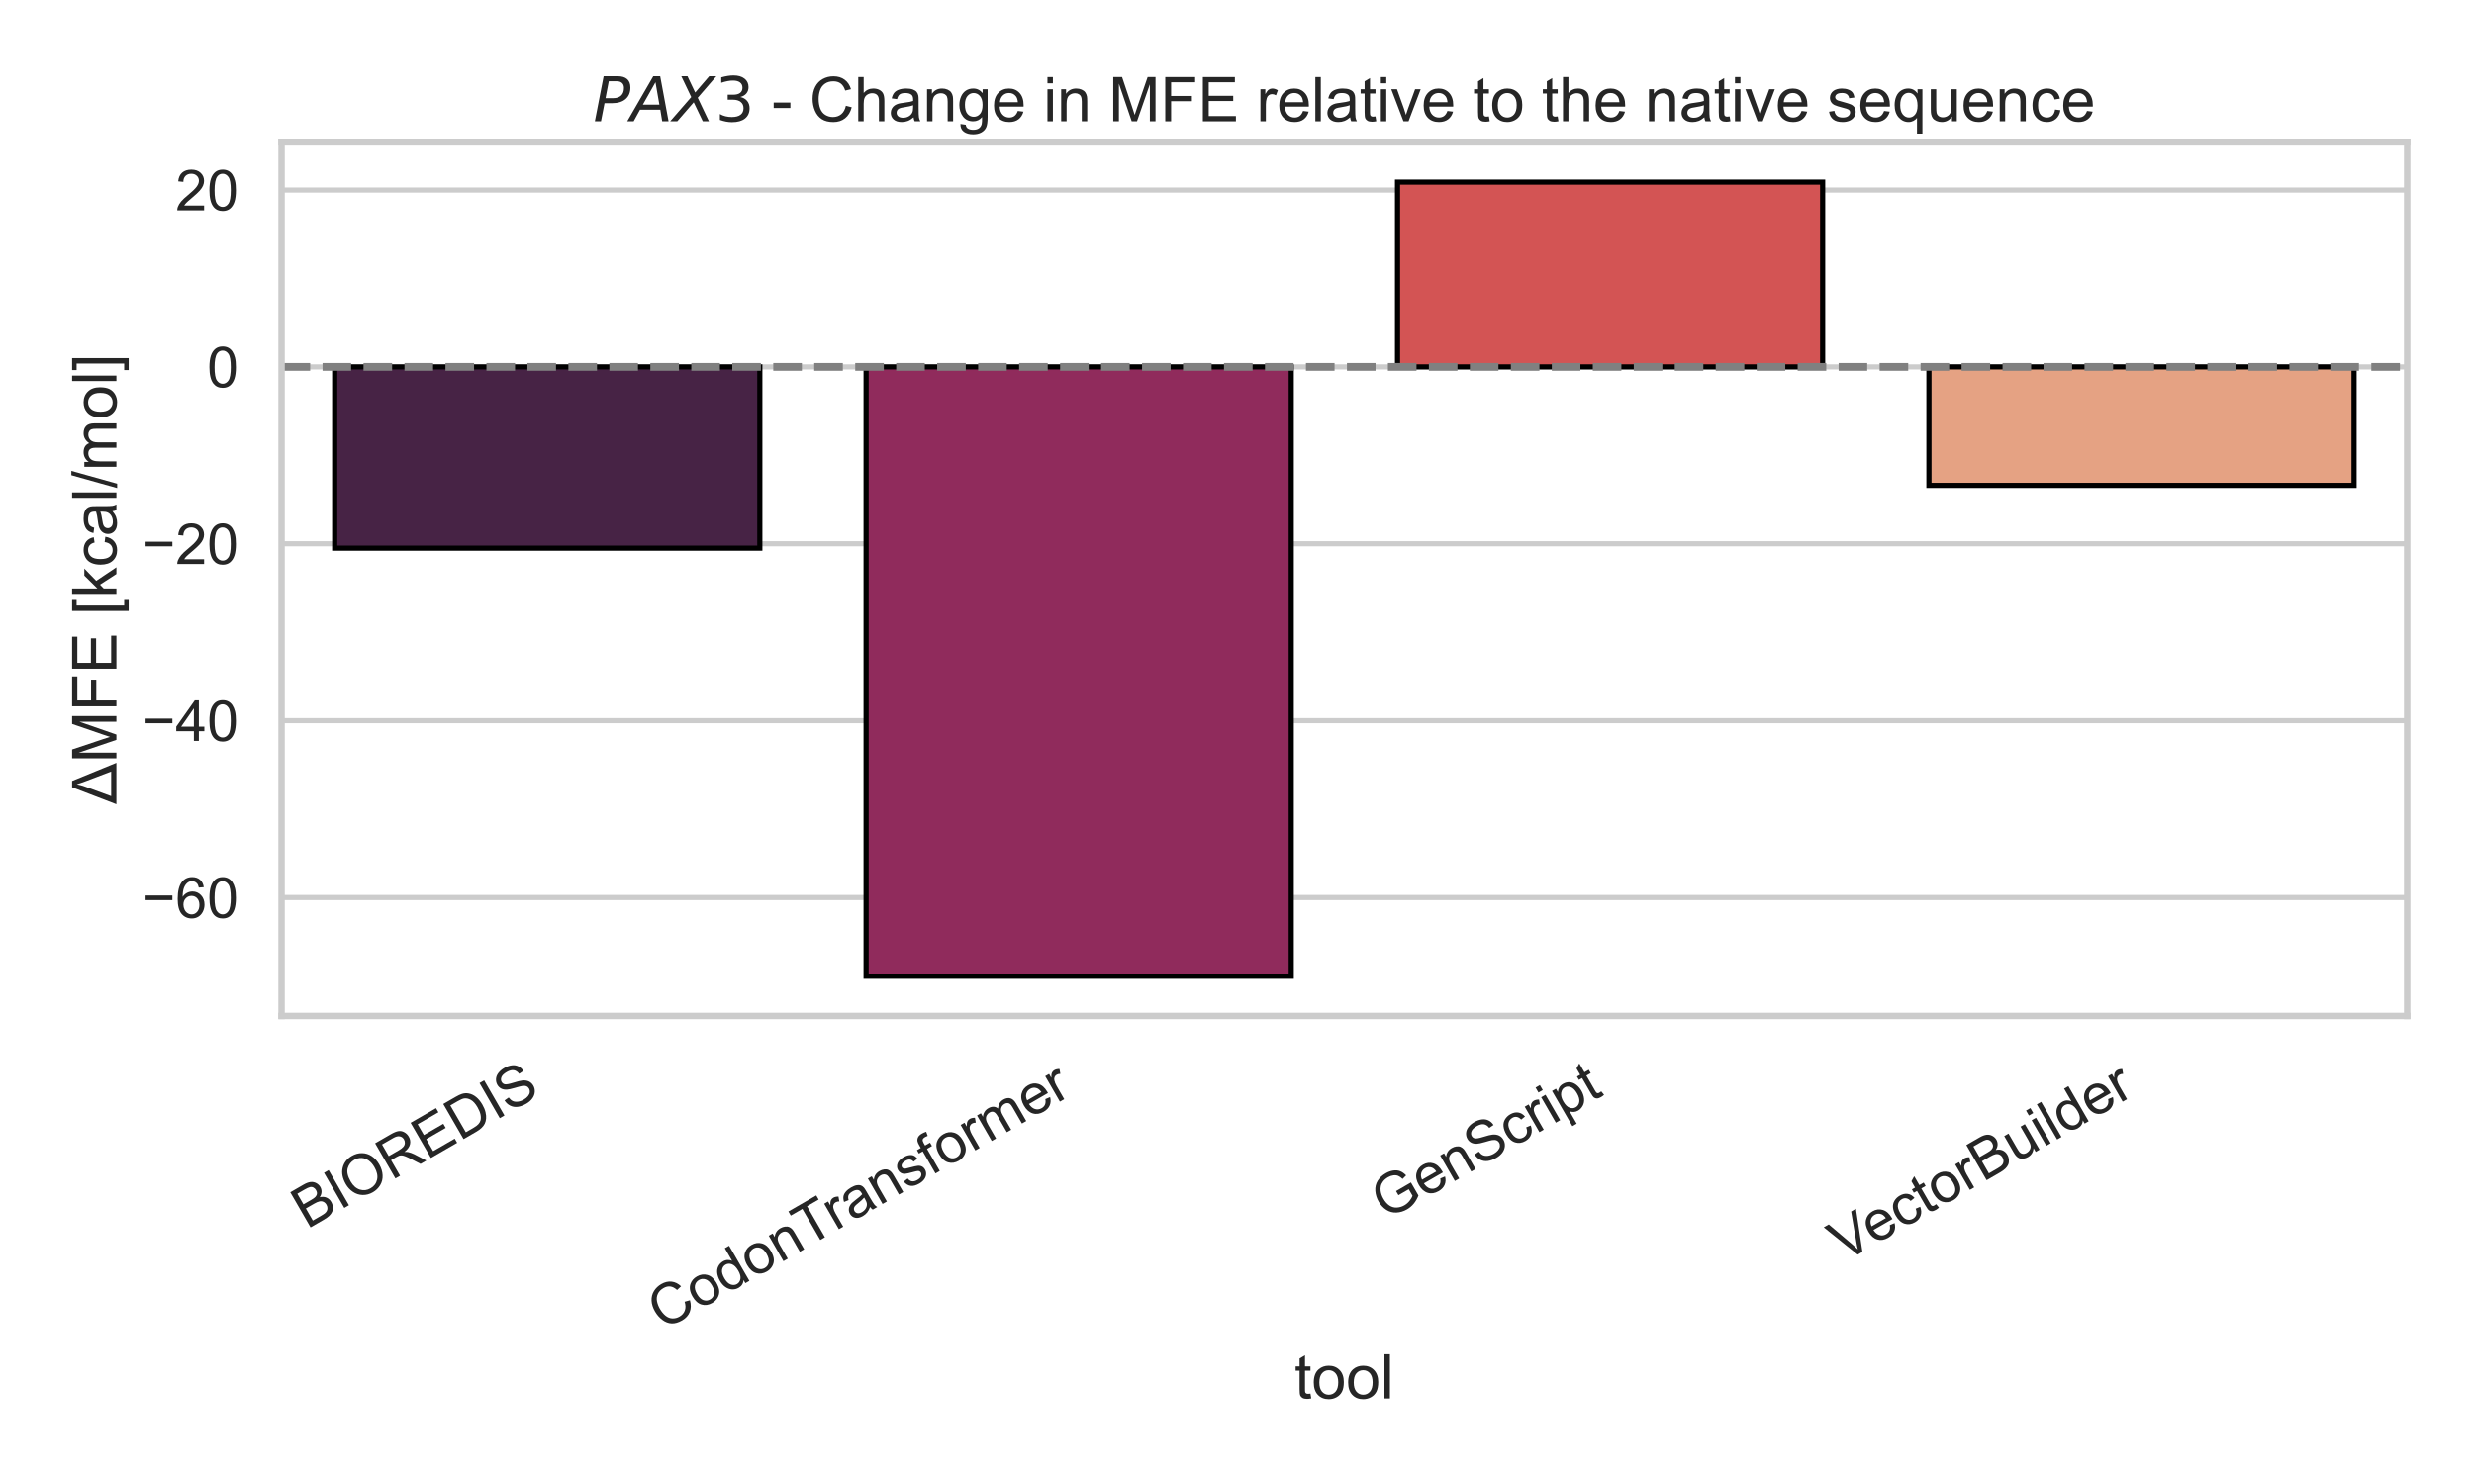
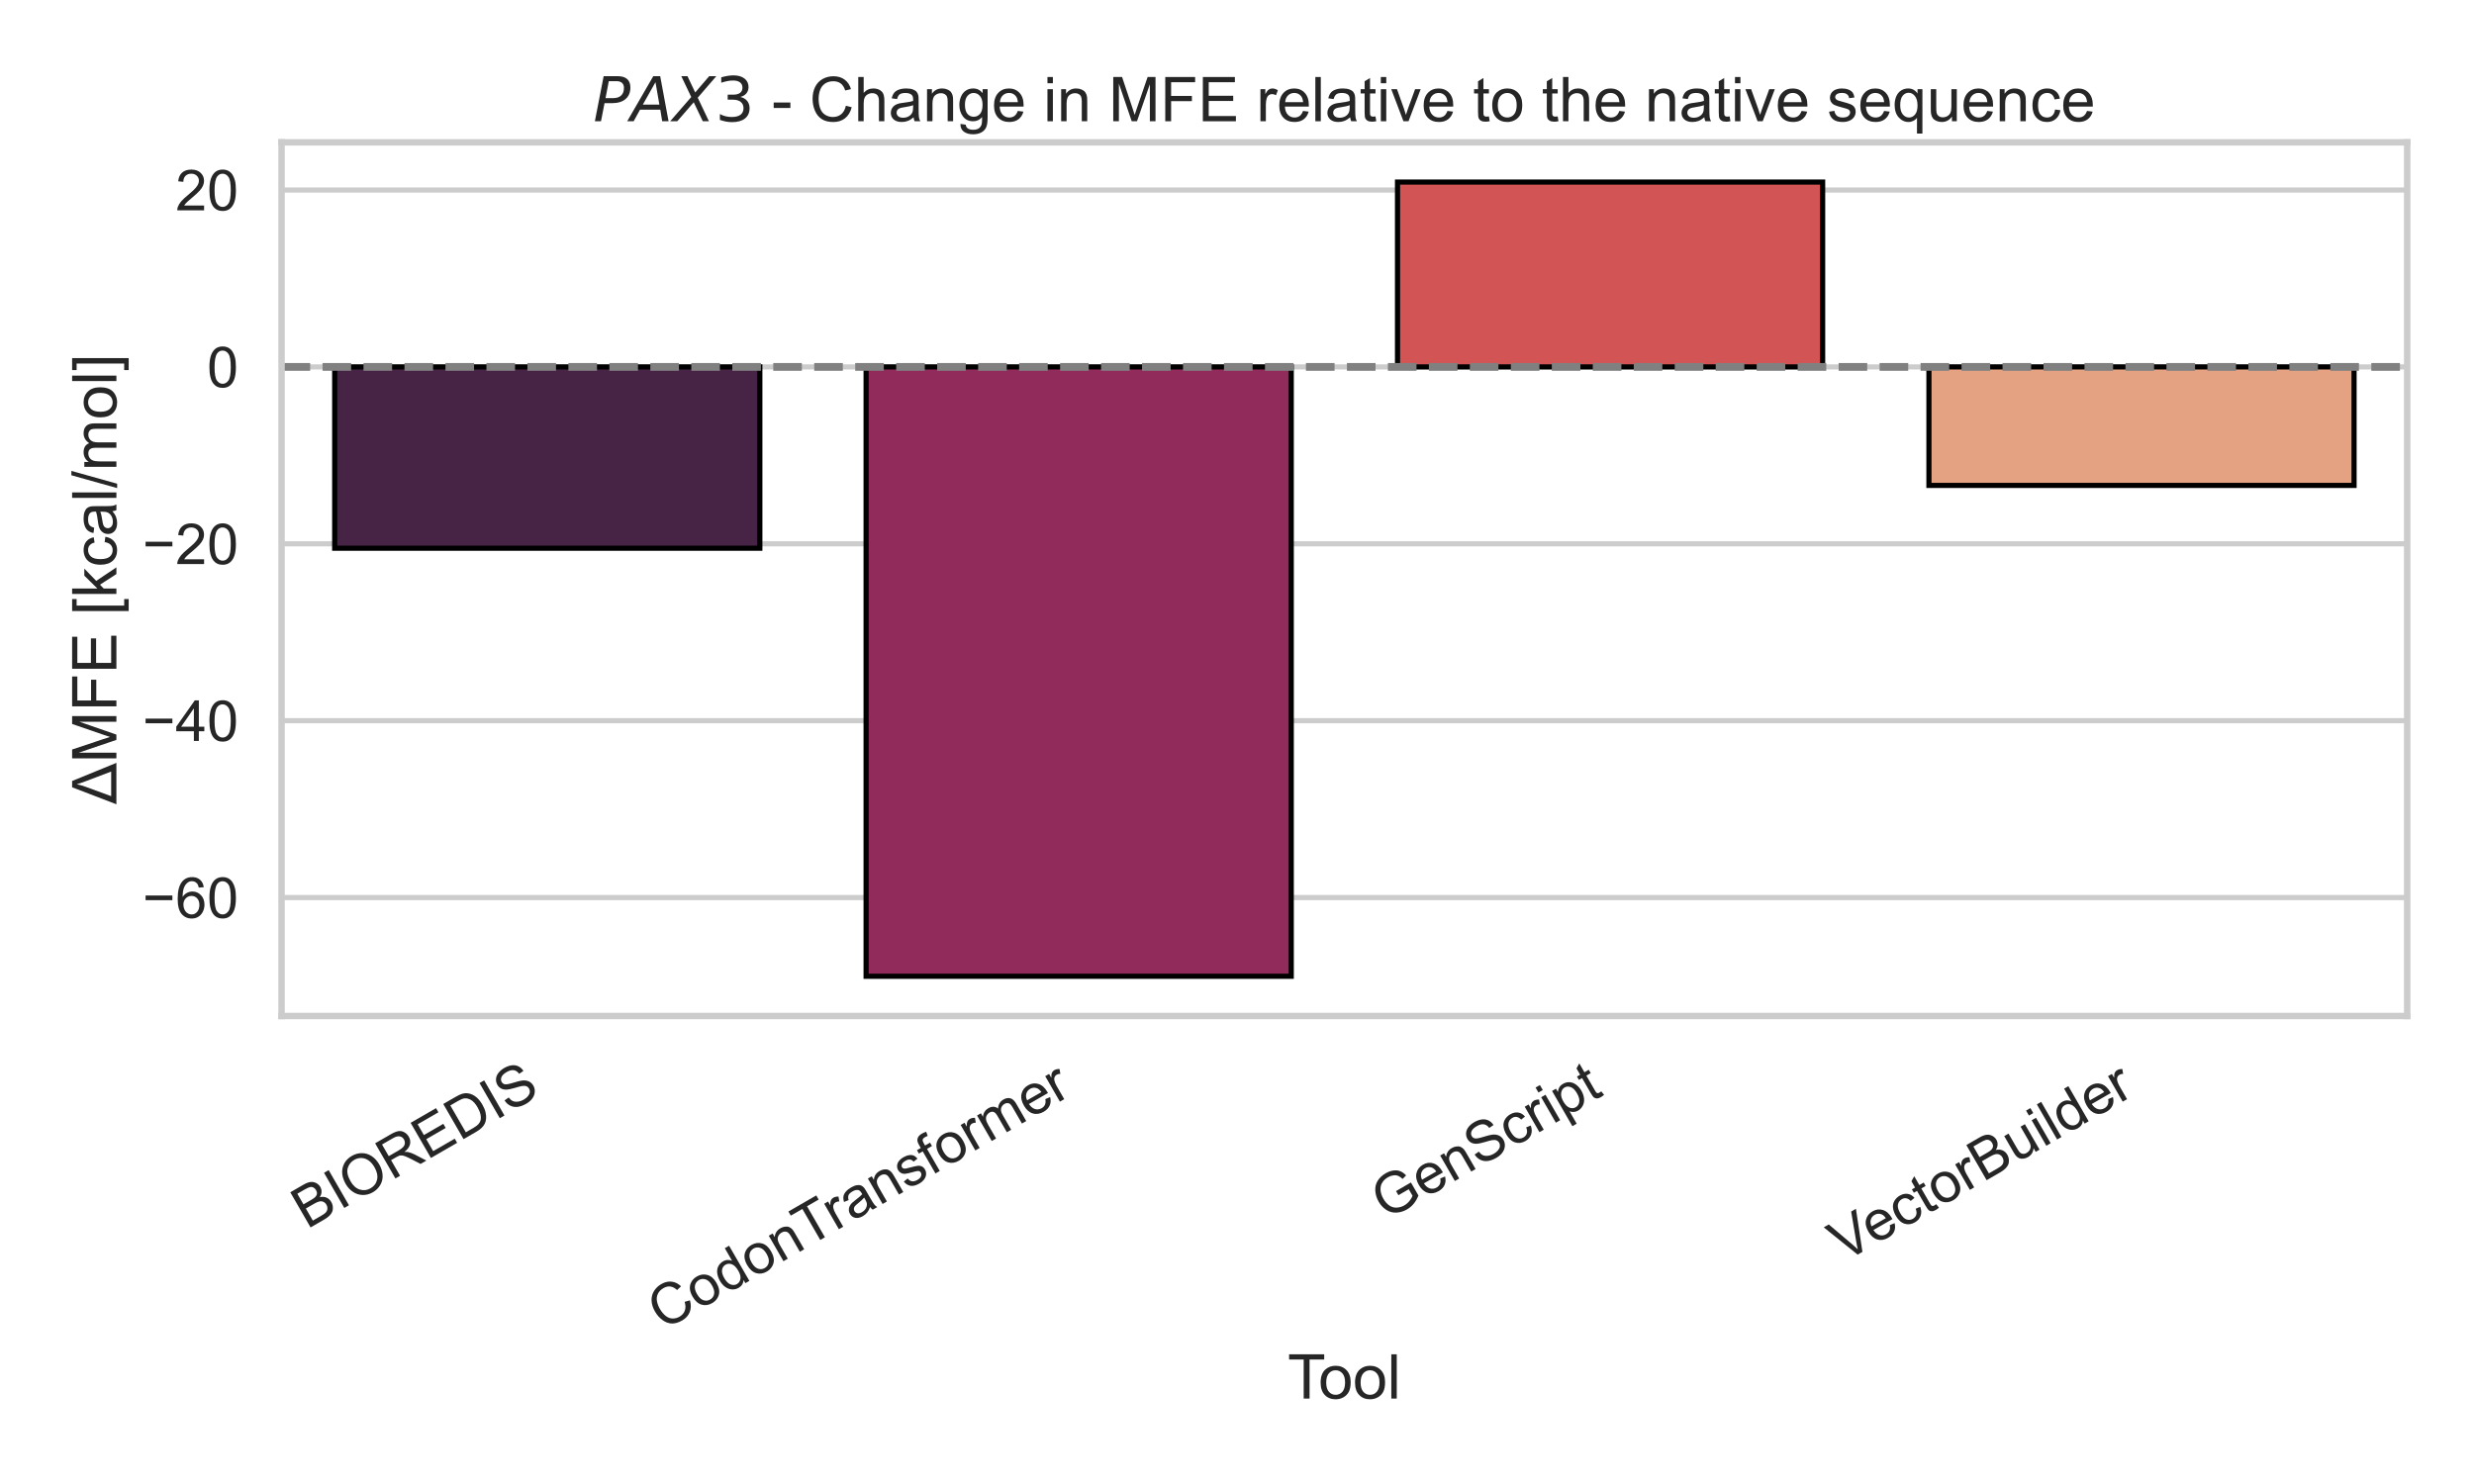
<svg xmlns="http://www.w3.org/2000/svg" xmlns:xlink="http://www.w3.org/1999/xlink" width="720pt" height="432pt" viewBox="0 0 720 432" version="1.1">
  <defs>
    <style type="text/css">*{stroke-linejoin: round; stroke-linecap: butt}</style>
  </defs>
  <g id="figure_1">
    <g id="patch_1">
      <path d="M 0 432  L 720 432  L 720 0  L 0 0  z " style="fill: #ffffff" />
    </g>
    <g id="axes_1">
      <g id="patch_2">
        <path d="M 81.94 295.757  L 700.56 295.757  L 700.56 41.44  L 81.94 41.44  z " style="fill: #ffffff" />
      </g>
      <g id="matplotlib.axis_1">
        <g id="xtick_1">
          <g id="text_1">
            <g style="fill: #262626" transform="translate(89.34002 357.9112) rotate(-30) scale(0.165 -0.165)">
              <defs>
                <path id="ArialMT-42" d="M 469 0  L 469 4581  L 2188 4581  Q 2713 4581 3030 4442  Q 3347 4303 3526 4014  Q 3706 3725 3706 3409  Q 3706 3116 3547 2856  Q 3388 2597 3066 2438  Q 3481 2316 3704 2022  Q 3928 1728 3928 1328  Q 3928 1006 3792 729  Q 3656 453 3456 303  Q 3256 153 2954 76  Q 2653 0 2216 0  L 469 0  z M 1075 2656  L 2066 2656  Q 2469 2656 2644 2709  Q 2875 2778 2992 2937  Q 3109 3097 3109 3338  Q 3109 3566 3000 3739  Q 2891 3913 2687 3977  Q 2484 4041 1991 4041  L 1075 4041  L 1075 2656  z M 1075 541  L 2216 541  Q 2509 541 2628 563  Q 2838 600 2978 687  Q 3119 775 3209 942  Q 3300 1109 3300 1328  Q 3300 1584 3169 1773  Q 3038 1963 2805 2039  Q 2572 2116 2134 2116  L 1075 2116  L 1075 541  z " transform="scale(0.015625)" />
                <path id="ArialMT-49" d="M 597 0  L 597 4581  L 1203 4581  L 1203 0  L 597 0  z " transform="scale(0.015625)" />
                <path id="ArialMT-4f" d="M 309 2231  Q 309 3372 921 4017  Q 1534 4663 2503 4663  Q 3138 4663 3647 4359  Q 4156 4056 4423 3514  Q 4691 2972 4691 2284  Q 4691 1588 4409 1038  Q 4128 488 3612 205  Q 3097 -78 2500 -78  Q 1853 -78 1343 234  Q 834 547 571 1087  Q 309 1628 309 2231  z M 934 2222  Q 934 1394 1379 917  Q 1825 441 2497 441  Q 3181 441 3623 922  Q 4066 1403 4066 2288  Q 4066 2847 3877 3264  Q 3688 3681 3323 3911  Q 2959 4141 2506 4141  Q 1863 4141 1398 3698  Q 934 3256 934 2222  z " transform="scale(0.015625)" />
                <path id="ArialMT-52" d="M 503 0  L 503 4581  L 2534 4581  Q 3147 4581 3465 4457  Q 3784 4334 3975 4021  Q 4166 3709 4166 3331  Q 4166 2844 3850 2509  Q 3534 2175 2875 2084  Q 3116 1969 3241 1856  Q 3506 1613 3744 1247  L 4541 0  L 3778 0  L 3172 953  Q 2906 1366 2734 1584  Q 2563 1803 2427 1890  Q 2291 1978 2150 2013  Q 2047 2034 1813 2034  L 1109 2034  L 1109 0  L 503 0  z M 1109 2559  L 2413 2559  Q 2828 2559 3062 2645  Q 3297 2731 3419 2920  Q 3541 3109 3541 3331  Q 3541 3656 3305 3865  Q 3069 4075 2559 4075  L 1109 4075  L 1109 2559  z " transform="scale(0.015625)" />
                <path id="ArialMT-45" d="M 506 0  L 506 4581  L 3819 4581  L 3819 4041  L 1113 4041  L 1113 2638  L 3647 2638  L 3647 2100  L 1113 2100  L 1113 541  L 3925 541  L 3925 0  L 506 0  z " transform="scale(0.015625)" />
                <path id="ArialMT-44" d="M 494 0  L 494 4581  L 2072 4581  Q 2606 4581 2888 4516  Q 3281 4425 3559 4188  Q 3922 3881 4101 3404  Q 4281 2928 4281 2316  Q 4281 1794 4159 1391  Q 4038 988 3847 723  Q 3656 459 3429 307  Q 3203 156 2883 78  Q 2563 0 2147 0  L 494 0  z M 1100 541  L 2078 541  Q 2531 541 2789 625  Q 3047 709 3200 863  Q 3416 1078 3536 1442  Q 3656 1806 3656 2325  Q 3656 3044 3420 3430  Q 3184 3816 2847 3947  Q 2603 4041 2063 4041  L 1100 4041  L 1100 541  z " transform="scale(0.015625)" />
                <path id="ArialMT-53" d="M 288 1472  L 859 1522  Q 900 1178 1048 958  Q 1197 738 1509 602  Q 1822 466 2213 466  Q 2559 466 2825 569  Q 3091 672 3220 851  Q 3350 1031 3350 1244  Q 3350 1459 3225 1620  Q 3100 1781 2813 1891  Q 2628 1963 1997 2114  Q 1366 2266 1113 2400  Q 784 2572 623 2826  Q 463 3081 463 3397  Q 463 3744 659 4045  Q 856 4347 1234 4503  Q 1613 4659 2075 4659  Q 2584 4659 2973 4495  Q 3363 4331 3572 4012  Q 3781 3694 3797 3291  L 3216 3247  Q 3169 3681 2898 3903  Q 2628 4125 2100 4125  Q 1550 4125 1298 3923  Q 1047 3722 1047 3438  Q 1047 3191 1225 3031  Q 1400 2872 2139 2705  Q 2878 2538 3153 2413  Q 3553 2228 3743 1945  Q 3934 1663 3934 1294  Q 3934 928 3725 604  Q 3516 281 3123 101  Q 2731 -78 2241 -78  Q 1619 -78 1198 103  Q 778 284 539 648  Q 300 1013 288 1472  z " transform="scale(0.015625)" />
              </defs>
              <use xlink:href="#ArialMT-42" />
              <use xlink:href="#ArialMT-49" x="66.699" />
              <use xlink:href="#ArialMT-4f" x="94.482" />
              <use xlink:href="#ArialMT-52" x="172.266" />
              <use xlink:href="#ArialMT-45" x="244.482" />
              <use xlink:href="#ArialMT-44" x="311.182" />
              <use xlink:href="#ArialMT-49" x="383.398" />
              <use xlink:href="#ArialMT-53" x="411.182" />
            </g>
          </g>
        </g>
        <g id="xtick_2">
          <g id="text_2">
            <g style="fill: #262626" transform="translate(192.9103 387.4049) rotate(-30) scale(0.165 -0.165)">
              <defs>
                <path id="ArialMT-43" d="M 3763 1606  L 4369 1453  Q 4178 706 3683 314  Q 3188 -78 2472 -78  Q 1731 -78 1267 223  Q 803 525 561 1097  Q 319 1669 319 2325  Q 319 3041 592 3573  Q 866 4106 1370 4382  Q 1875 4659 2481 4659  Q 3169 4659 3637 4309  Q 4106 3959 4291 3325  L 3694 3184  Q 3534 3684 3231 3912  Q 2928 4141 2469 4141  Q 1941 4141 1586 3887  Q 1231 3634 1087 3207  Q 944 2781 944 2328  Q 944 1744 1114 1308  Q 1284 872 1643 656  Q 2003 441 2422 441  Q 2931 441 3284 734  Q 3638 1028 3763 1606  z " transform="scale(0.015625)" />
                <path id="ArialMT-6f" d="M 213 1659  Q 213 2581 725 3025  Q 1153 3394 1769 3394  Q 2453 3394 2887 2945  Q 3322 2497 3322 1706  Q 3322 1066 3130 698  Q 2938 331 2570 128  Q 2203 -75 1769 -75  Q 1072 -75 642 372  Q 213 819 213 1659  z M 791 1659  Q 791 1022 1069 705  Q 1347 388 1769 388  Q 2188 388 2466 706  Q 2744 1025 2744 1678  Q 2744 2294 2464 2611  Q 2184 2928 1769 2928  Q 1347 2928 1069 2612  Q 791 2297 791 1659  z " transform="scale(0.015625)" />
                <path id="ArialMT-64" d="M 2575 0  L 2575 419  Q 2259 -75 1647 -75  Q 1250 -75 917 144  Q 584 363 401 755  Q 219 1147 219 1656  Q 219 2153 384 2558  Q 550 2963 881 3178  Q 1213 3394 1622 3394  Q 1922 3394 2156 3267  Q 2391 3141 2538 2938  L 2538 4581  L 3097 4581  L 3097 0  L 2575 0  z M 797 1656  Q 797 1019 1065 703  Q 1334 388 1700 388  Q 2069 388 2326 689  Q 2584 991 2584 1609  Q 2584 2291 2321 2609  Q 2059 2928 1675 2928  Q 1300 2928 1048 2622  Q 797 2316 797 1656  z " transform="scale(0.015625)" />
                <path id="ArialMT-6e" d="M 422 0  L 422 3319  L 928 3319  L 928 2847  Q 1294 3394 1984 3394  Q 2284 3394 2536 3286  Q 2788 3178 2913 3003  Q 3038 2828 3088 2588  Q 3119 2431 3119 2041  L 3119 0  L 2556 0  L 2556 2019  Q 2556 2363 2490 2533  Q 2425 2703 2258 2804  Q 2091 2906 1866 2906  Q 1506 2906 1245 2678  Q 984 2450 984 1813  L 984 0  L 422 0  z " transform="scale(0.015625)" />
                <path id="ArialMT-54" d="M 1659 0  L 1659 4041  L 150 4041  L 150 4581  L 3781 4581  L 3781 4041  L 2266 4041  L 2266 0  L 1659 0  z " transform="scale(0.015625)" />
                <path id="ArialMT-72" d="M 416 0  L 416 3319  L 922 3319  L 922 2816  Q 1116 3169 1280 3281  Q 1444 3394 1641 3394  Q 1925 3394 2219 3213  L 2025 2691  Q 1819 2813 1613 2813  Q 1428 2813 1281 2702  Q 1134 2591 1072 2394  Q 978 2094 978 1738  L 978 0  L 416 0  z " transform="scale(0.015625)" />
                <path id="ArialMT-61" d="M 2588 409  Q 2275 144 1986 34  Q 1697 -75 1366 -75  Q 819 -75 525 192  Q 231 459 231 875  Q 231 1119 342 1320  Q 453 1522 633 1644  Q 813 1766 1038 1828  Q 1203 1872 1538 1913  Q 2219 1994 2541 2106  Q 2544 2222 2544 2253  Q 2544 2597 2384 2738  Q 2169 2928 1744 2928  Q 1347 2928 1158 2789  Q 969 2650 878 2297  L 328 2372  Q 403 2725 575 2942  Q 747 3159 1072 3276  Q 1397 3394 1825 3394  Q 2250 3394 2515 3294  Q 2781 3194 2906 3042  Q 3031 2891 3081 2659  Q 3109 2516 3109 2141  L 3109 1391  Q 3109 606 3145 398  Q 3181 191 3288 0  L 2700 0  Q 2613 175 2588 409  z M 2541 1666  Q 2234 1541 1622 1453  Q 1275 1403 1131 1340  Q 988 1278 909 1158  Q 831 1038 831 891  Q 831 666 1001 516  Q 1172 366 1500 366  Q 1825 366 2078 508  Q 2331 650 2450 897  Q 2541 1088 2541 1459  L 2541 1666  z " transform="scale(0.015625)" />
                <path id="ArialMT-73" d="M 197 991  L 753 1078  Q 800 744 1014 566  Q 1228 388 1613 388  Q 2000 388 2187 545  Q 2375 703 2375 916  Q 2375 1106 2209 1216  Q 2094 1291 1634 1406  Q 1016 1563 777 1677  Q 538 1791 414 1992  Q 291 2194 291 2438  Q 291 2659 392 2848  Q 494 3038 669 3163  Q 800 3259 1026 3326  Q 1253 3394 1513 3394  Q 1903 3394 2198 3281  Q 2494 3169 2634 2976  Q 2775 2784 2828 2463  L 2278 2388  Q 2241 2644 2061 2787  Q 1881 2931 1553 2931  Q 1166 2931 1000 2803  Q 834 2675 834 2503  Q 834 2394 903 2306  Q 972 2216 1119 2156  Q 1203 2125 1616 2013  Q 2213 1853 2448 1751  Q 2684 1650 2818 1456  Q 2953 1263 2953 975  Q 2953 694 2789 445  Q 2625 197 2315 61  Q 2006 -75 1616 -75  Q 969 -75 630 194  Q 291 463 197 991  z " transform="scale(0.015625)" />
                <path id="ArialMT-66" d="M 556 0  L 556 2881  L 59 2881  L 59 3319  L 556 3319  L 556 3672  Q 556 4006 616 4169  Q 697 4388 901 4523  Q 1106 4659 1475 4659  Q 1713 4659 2000 4603  L 1916 4113  Q 1741 4144 1584 4144  Q 1328 4144 1222 4034  Q 1116 3925 1116 3625  L 1116 3319  L 1763 3319  L 1763 2881  L 1116 2881  L 1116 0  L 556 0  z " transform="scale(0.015625)" />
                <path id="ArialMT-6d" d="M 422 0  L 422 3319  L 925 3319  L 925 2853  Q 1081 3097 1340 3245  Q 1600 3394 1931 3394  Q 2300 3394 2536 3241  Q 2772 3088 2869 2813  Q 3263 3394 3894 3394  Q 4388 3394 4653 3120  Q 4919 2847 4919 2278  L 4919 0  L 4359 0  L 4359 2091  Q 4359 2428 4304 2576  Q 4250 2725 4106 2815  Q 3963 2906 3769 2906  Q 3419 2906 3187 2673  Q 2956 2441 2956 1928  L 2956 0  L 2394 0  L 2394 2156  Q 2394 2531 2256 2718  Q 2119 2906 1806 2906  Q 1569 2906 1367 2781  Q 1166 2656 1075 2415  Q 984 2175 984 1722  L 984 0  L 422 0  z " transform="scale(0.015625)" />
                <path id="ArialMT-65" d="M 2694 1069  L 3275 997  Q 3138 488 2766 206  Q 2394 -75 1816 -75  Q 1088 -75 661 373  Q 234 822 234 1631  Q 234 2469 665 2931  Q 1097 3394 1784 3394  Q 2450 3394 2872 2941  Q 3294 2488 3294 1666  Q 3294 1616 3291 1516  L 816 1516  Q 847 969 1125 678  Q 1403 388 1819 388  Q 2128 388 2347 550  Q 2566 713 2694 1069  z M 847 1978  L 2700 1978  Q 2663 2397 2488 2606  Q 2219 2931 1791 2931  Q 1403 2931 1139 2672  Q 875 2413 847 1978  z " transform="scale(0.015625)" />
              </defs>
              <use xlink:href="#ArialMT-43" />
              <use xlink:href="#ArialMT-6f" x="72.217" />
              <use xlink:href="#ArialMT-64" x="127.832" />
              <use xlink:href="#ArialMT-6f" x="183.447" />
              <use xlink:href="#ArialMT-6e" x="239.062" />
              <use xlink:href="#ArialMT-54" x="294.678" />
              <use xlink:href="#ArialMT-72" x="352.012" />
              <use xlink:href="#ArialMT-61" x="385.312" />
              <use xlink:href="#ArialMT-6e" x="440.928" />
              <use xlink:href="#ArialMT-73" x="496.543" />
              <use xlink:href="#ArialMT-66" x="546.543" />
              <use xlink:href="#ArialMT-6f" x="574.326" />
              <use xlink:href="#ArialMT-72" x="629.941" />
              <use xlink:href="#ArialMT-6d" x="663.242" />
              <use xlink:href="#ArialMT-65" x="746.543" />
              <use xlink:href="#ArialMT-72" x="802.158" />
            </g>
          </g>
        </g>
        <g id="xtick_3">
          <g id="text_3">
            <g style="fill: #262626" transform="translate(403.4057 355.3396) rotate(-30) scale(0.165 -0.165)">
              <defs>
                <path id="ArialMT-47" d="M 2638 1797  L 2638 2334  L 4578 2338  L 4578 638  Q 4131 281 3656 101  Q 3181 -78 2681 -78  Q 2006 -78 1454 211  Q 903 500 622 1047  Q 341 1594 341 2269  Q 341 2938 620 3517  Q 900 4097 1425 4378  Q 1950 4659 2634 4659  Q 3131 4659 3532 4498  Q 3934 4338 4162 4050  Q 4391 3763 4509 3300  L 3963 3150  Q 3859 3500 3706 3700  Q 3553 3900 3268 4020  Q 2984 4141 2638 4141  Q 2222 4141 1919 4014  Q 1616 3888 1430 3681  Q 1244 3475 1141 3228  Q 966 2803 966 2306  Q 966 1694 1177 1281  Q 1388 869 1791 669  Q 2194 469 2647 469  Q 3041 469 3416 620  Q 3791 772 3984 944  L 3984 1797  L 2638 1797  z " transform="scale(0.015625)" />
                <path id="ArialMT-63" d="M 2588 1216  L 3141 1144  Q 3050 572 2676 248  Q 2303 -75 1759 -75  Q 1078 -75 664 370  Q 250 816 250 1647  Q 250 2184 428 2587  Q 606 2991 970 3192  Q 1334 3394 1763 3394  Q 2303 3394 2647 3120  Q 2991 2847 3088 2344  L 2541 2259  Q 2463 2594 2264 2762  Q 2066 2931 1784 2931  Q 1359 2931 1093 2626  Q 828 2322 828 1663  Q 828 994 1084 691  Q 1341 388 1753 388  Q 2084 388 2306 591  Q 2528 794 2588 1216  z " transform="scale(0.015625)" />
                <path id="ArialMT-69" d="M 425 3934  L 425 4581  L 988 4581  L 988 3934  L 425 3934  z M 425 0  L 425 3319  L 988 3319  L 988 0  L 425 0  z " transform="scale(0.015625)" />
                <path id="ArialMT-70" d="M 422 -1272  L 422 3319  L 934 3319  L 934 2888  Q 1116 3141 1344 3267  Q 1572 3394 1897 3394  Q 2322 3394 2647 3175  Q 2972 2956 3137 2557  Q 3303 2159 3303 1684  Q 3303 1175 3120 767  Q 2938 359 2589 142  Q 2241 -75 1856 -75  Q 1575 -75 1351 44  Q 1128 163 984 344  L 984 -1272  L 422 -1272  z M 931 1641  Q 931 1000 1190 694  Q 1450 388 1819 388  Q 2194 388 2461 705  Q 2728 1022 2728 1688  Q 2728 2322 2467 2637  Q 2206 2953 1844 2953  Q 1484 2953 1207 2617  Q 931 2281 931 1641  z " transform="scale(0.015625)" />
                <path id="ArialMT-74" d="M 1650 503  L 1731 6  Q 1494 -44 1306 -44  Q 1000 -44 831 53  Q 663 150 594 308  Q 525 466 525 972  L 525 2881  L 113 2881  L 113 3319  L 525 3319  L 525 4141  L 1084 4478  L 1084 3319  L 1650 3319  L 1650 2881  L 1084 2881  L 1084 941  Q 1084 700 1114 631  Q 1144 563 1211 522  Q 1278 481 1403 481  Q 1497 481 1650 503  z " transform="scale(0.015625)" />
              </defs>
              <use xlink:href="#ArialMT-47" />
              <use xlink:href="#ArialMT-65" x="77.783" />
              <use xlink:href="#ArialMT-6e" x="133.398" />
              <use xlink:href="#ArialMT-53" x="189.014" />
              <use xlink:href="#ArialMT-63" x="255.713" />
              <use xlink:href="#ArialMT-72" x="305.713" />
              <use xlink:href="#ArialMT-69" x="339.014" />
              <use xlink:href="#ArialMT-70" x="361.23" />
              <use xlink:href="#ArialMT-74" x="416.846" />
            </g>
          </g>
        </g>
        <g id="xtick_4">
          <g id="text_4">
            <g style="fill: #262626" transform="translate(536.6043 367.5534) rotate(-30) scale(0.165 -0.165)">
              <defs>
                <path id="ArialMT-56" d="M 1803 0  L 28 4581  L 684 4581  L 1875 1253  Q 2019 853 2116 503  Q 2222 878 2363 1253  L 3600 4581  L 4219 4581  L 2425 0  L 1803 0  z " transform="scale(0.015625)" />
                <path id="ArialMT-75" d="M 2597 0  L 2597 488  Q 2209 -75 1544 -75  Q 1250 -75 995 37  Q 741 150 617 320  Q 494 491 444 738  Q 409 903 409 1263  L 409 3319  L 972 3319  L 972 1478  Q 972 1038 1006 884  Q 1059 663 1231 536  Q 1403 409 1656 409  Q 1909 409 2131 539  Q 2353 669 2445 892  Q 2538 1116 2538 1541  L 2538 3319  L 3100 3319  L 3100 0  L 2597 0  z " transform="scale(0.015625)" />
                <path id="ArialMT-6c" d="M 409 0  L 409 4581  L 972 4581  L 972 0  L 409 0  z " transform="scale(0.015625)" />
              </defs>
              <use xlink:href="#ArialMT-56" />
              <use xlink:href="#ArialMT-65" x="61.199" />
              <use xlink:href="#ArialMT-63" x="116.814" />
              <use xlink:href="#ArialMT-74" x="166.814" />
              <use xlink:href="#ArialMT-6f" x="194.598" />
              <use xlink:href="#ArialMT-72" x="250.213" />
              <use xlink:href="#ArialMT-42" x="283.514" />
              <use xlink:href="#ArialMT-75" x="350.213" />
              <use xlink:href="#ArialMT-69" x="405.828" />
              <use xlink:href="#ArialMT-6c" x="428.045" />
              <use xlink:href="#ArialMT-64" x="450.262" />
              <use xlink:href="#ArialMT-65" x="505.877" />
              <use xlink:href="#ArialMT-72" x="561.492" />
            </g>
          </g>
        </g>
        <g id="text_5">
-           <g style="fill: #262626" transform="translate(376.7403 407.129) scale(0.18 -0.18)">
-             <use xlink:href="#ArialMT-74" />
-             <use xlink:href="#ArialMT-6f" x="27.783" />
-             <use xlink:href="#ArialMT-6f" x="83.398" />
-             <use xlink:href="#ArialMT-6c" x="139.014" />
+           <g style="fill: #262626" transform="translate(374.7448 407.129) scale(0.18 -0.18)">
+             <use xlink:href="#ArialMT-54" />
+             <use xlink:href="#ArialMT-6f" x="49.959" />
+             <use xlink:href="#ArialMT-6f" x="105.574" />
+             <use xlink:href="#ArialMT-6c" x="161.189" />
          </g>
        </g>
      </g>
      <g id="matplotlib.axis_2">
        <g id="ytick_1">
          <g id="line2d_1">
-             <path d="M 81.94 261.283  L 700.56 261.283  " clip-path="url(#p887a5aa2fa)" style="fill: none; stroke: #cccccc; stroke-width: 1.5; stroke-linecap: round" />
+             <path d="M 81.94 261.283  L 700.56 261.283  " clip-path="url(#pe00ba3c39e)" style="fill: none; stroke: #cccccc; stroke-width: 1.5; stroke-linecap: round" />
          </g>
          <g id="text_6">
            <g style="fill: #262626" transform="translate(41.45188 267.1886) scale(0.165 -0.165)">
              <defs>
                <path id="ArialMT-2212" d="M 3381 1997  L 356 1997  L 356 2522  L 3381 2522  L 3381 1997  z " transform="scale(0.015625)" />
                <path id="ArialMT-36" d="M 3184 3459  L 2625 3416  Q 2550 3747 2413 3897  Q 2184 4138 1850 4138  Q 1581 4138 1378 3988  Q 1113 3794 959 3422  Q 806 3050 800 2363  Q 1003 2672 1297 2822  Q 1591 2972 1913 2972  Q 2475 2972 2870 2558  Q 3266 2144 3266 1488  Q 3266 1056 3080 686  Q 2894 316 2569 119  Q 2244 -78 1831 -78  Q 1128 -78 684 439  Q 241 956 241 2144  Q 241 3472 731 4075  Q 1159 4600 1884 4600  Q 2425 4600 2770 4297  Q 3116 3994 3184 3459  z M 888 1484  Q 888 1194 1011 928  Q 1134 663 1356 523  Q 1578 384 1822 384  Q 2178 384 2434 671  Q 2691 959 2691 1453  Q 2691 1928 2437 2201  Q 2184 2475 1800 2475  Q 1419 2475 1153 2201  Q 888 1928 888 1484  z " transform="scale(0.015625)" />
                <path id="ArialMT-30" d="M 266 2259  Q 266 3072 433 3567  Q 600 4063 929 4331  Q 1259 4600 1759 4600  Q 2128 4600 2406 4451  Q 2684 4303 2865 4023  Q 3047 3744 3150 3342  Q 3253 2941 3253 2259  Q 3253 1453 3087 958  Q 2922 463 2592 192  Q 2263 -78 1759 -78  Q 1097 -78 719 397  Q 266 969 266 2259  z M 844 2259  Q 844 1131 1108 757  Q 1372 384 1759 384  Q 2147 384 2411 759  Q 2675 1134 2675 2259  Q 2675 3391 2411 3762  Q 2147 4134 1753 4134  Q 1366 4134 1134 3806  Q 844 3388 844 2259  z " transform="scale(0.015625)" />
              </defs>
              <use xlink:href="#ArialMT-2212" />
              <use xlink:href="#ArialMT-36" x="58.398" />
              <use xlink:href="#ArialMT-30" x="114.014" />
            </g>
          </g>
        </g>
        <g id="ytick_2">
          <g id="line2d_2">
-             <path d="M 81.94 209.792  L 700.56 209.792  " clip-path="url(#p887a5aa2fa)" style="fill: none; stroke: #cccccc; stroke-width: 1.5; stroke-linecap: round" />
+             <path d="M 81.94 209.792  L 700.56 209.792  " clip-path="url(#pe00ba3c39e)" style="fill: none; stroke: #cccccc; stroke-width: 1.5; stroke-linecap: round" />
          </g>
          <g id="text_7">
            <g style="fill: #262626" transform="translate(41.45188 215.697) scale(0.165 -0.165)">
              <defs>
                <path id="ArialMT-34" d="M 2069 0  L 2069 1097  L 81 1097  L 81 1613  L 2172 4581  L 2631 4581  L 2631 1613  L 3250 1613  L 3250 1097  L 2631 1097  L 2631 0  L 2069 0  z M 2069 1613  L 2069 3678  L 634 1613  L 2069 1613  z " transform="scale(0.015625)" />
              </defs>
              <use xlink:href="#ArialMT-2212" />
              <use xlink:href="#ArialMT-34" x="58.398" />
              <use xlink:href="#ArialMT-30" x="114.014" />
            </g>
          </g>
        </g>
        <g id="ytick_3">
          <g id="line2d_3">
-             <path d="M 81.94 158.3  L 700.56 158.3  " clip-path="url(#p887a5aa2fa)" style="fill: none; stroke: #cccccc; stroke-width: 1.5; stroke-linecap: round" />
+             <path d="M 81.94 158.3  L 700.56 158.3  " clip-path="url(#pe00ba3c39e)" style="fill: none; stroke: #cccccc; stroke-width: 1.5; stroke-linecap: round" />
          </g>
          <g id="text_8">
            <g style="fill: #262626" transform="translate(41.45188 164.2054) scale(0.165 -0.165)">
              <defs>
                <path id="ArialMT-32" d="M 3222 541  L 3222 0  L 194 0  Q 188 203 259 391  Q 375 700 629 1000  Q 884 1300 1366 1694  Q 2113 2306 2375 2664  Q 2638 3022 2638 3341  Q 2638 3675 2398 3904  Q 2159 4134 1775 4134  Q 1369 4134 1125 3890  Q 881 3647 878 3216  L 300 3275  Q 359 3922 746 4261  Q 1134 4600 1788 4600  Q 2447 4600 2831 4234  Q 3216 3869 3216 3328  Q 3216 3053 3103 2787  Q 2991 2522 2730 2228  Q 2469 1934 1863 1422  Q 1356 997 1212 845  Q 1069 694 975 541  L 3222 541  z " transform="scale(0.015625)" />
              </defs>
              <use xlink:href="#ArialMT-2212" />
              <use xlink:href="#ArialMT-32" x="58.398" />
              <use xlink:href="#ArialMT-30" x="114.014" />
            </g>
          </g>
        </g>
        <g id="ytick_4">
          <g id="line2d_4">
-             <path d="M 81.94 106.809  L 700.56 106.809  " clip-path="url(#p887a5aa2fa)" style="fill: none; stroke: #cccccc; stroke-width: 1.5; stroke-linecap: round" />
+             <path d="M 81.94 106.809  L 700.56 106.809  " clip-path="url(#pe00ba3c39e)" style="fill: none; stroke: #cccccc; stroke-width: 1.5; stroke-linecap: round" />
          </g>
          <g id="text_9">
            <g style="fill: #262626" transform="translate(60.26445 112.7138) scale(0.165 -0.165)">
              <use xlink:href="#ArialMT-30" />
            </g>
          </g>
        </g>
        <g id="ytick_5">
          <g id="line2d_5">
-             <path d="M 81.94 55.317  L 700.56 55.317  " clip-path="url(#p887a5aa2fa)" style="fill: none; stroke: #cccccc; stroke-width: 1.5; stroke-linecap: round" />
+             <path d="M 81.94 55.317  L 700.56 55.317  " clip-path="url(#pe00ba3c39e)" style="fill: none; stroke: #cccccc; stroke-width: 1.5; stroke-linecap: round" />
          </g>
          <g id="text_10">
            <g style="fill: #262626" transform="translate(51.08891 61.22217) scale(0.165 -0.165)">
              <use xlink:href="#ArialMT-32" />
              <use xlink:href="#ArialMT-30" x="55.615" />
            </g>
          </g>
        </g>
        <g id="text_11">
          <g style="fill: #262626" transform="translate(33.87438 234.1143) rotate(-90) scale(0.18 -0.18)">
            <defs>
              <path id="ArialMT-394" d="M -6 0  L 1753 4581  L 2406 4581  L 4281 0  L -6 0  z M 834 541  L 3381 541  L 2391 3150  Q 2169 3738 2066 4100  Q 1981 3675 1819 3225  L 834 541  z " transform="scale(0.015625)" />
              <path id="ArialMT-4d" d="M 475 0  L 475 4581  L 1388 4581  L 2472 1338  Q 2622 884 2691 659  Q 2769 909 2934 1394  L 4031 4581  L 4847 4581  L 4847 0  L 4263 0  L 4263 3834  L 2931 0  L 2384 0  L 1059 3900  L 1059 0  L 475 0  z " transform="scale(0.015625)" />
              <path id="ArialMT-46" d="M 525 0  L 525 4581  L 3616 4581  L 3616 4041  L 1131 4041  L 1131 2622  L 3281 2622  L 3281 2081  L 1131 2081  L 1131 0  L 525 0  z " transform="scale(0.015625)" />
              <path id="ArialMT-20" transform="scale(0.015625)" />
              <path id="ArialMT-5b" d="M 434 -1272  L 434 4581  L 1675 4581  L 1675 4116  L 997 4116  L 997 -806  L 1675 -806  L 1675 -1272  L 434 -1272  z " transform="scale(0.015625)" />
              <path id="ArialMT-6b" d="M 425 0  L 425 4581  L 988 4581  L 988 1969  L 2319 3319  L 3047 3319  L 1778 2088  L 3175 0  L 2481 0  L 1384 1697  L 988 1316  L 988 0  L 425 0  z " transform="scale(0.015625)" />
              <path id="ArialMT-2f" d="M 0 -78  L 1328 4659  L 1778 4659  L 453 -78  L 0 -78  z " transform="scale(0.015625)" />
              <path id="ArialMT-5d" d="M 1363 -1272  L 122 -1272  L 122 -806  L 800 -806  L 800 4116  L 122 4116  L 122 4581  L 1363 4581  L 1363 -1272  z " transform="scale(0.015625)" />
            </defs>
            <use xlink:href="#ArialMT-394" />
            <use xlink:href="#ArialMT-4d" x="66.797" />
            <use xlink:href="#ArialMT-46" x="150.098" />
            <use xlink:href="#ArialMT-45" x="211.182" />
            <use xlink:href="#ArialMT-20" x="277.881" />
            <use xlink:href="#ArialMT-5b" x="305.664" />
            <use xlink:href="#ArialMT-6b" x="333.447" />
            <use xlink:href="#ArialMT-63" x="383.447" />
            <use xlink:href="#ArialMT-61" x="433.447" />
            <use xlink:href="#ArialMT-6c" x="489.062" />
            <use xlink:href="#ArialMT-2f" x="511.279" />
            <use xlink:href="#ArialMT-6d" x="539.062" />
            <use xlink:href="#ArialMT-6f" x="622.363" />
            <use xlink:href="#ArialMT-6c" x="677.979" />
            <use xlink:href="#ArialMT-5d" x="700.195" />
          </g>
        </g>
      </g>
      <g id="patch_3">
-         <path d="M 97.406 106.809  L 221.13 106.809  L 221.13 159.587  L 97.406 159.587  z " clip-path="url(#p887a5aa2fa)" style="fill: #472345; stroke: #000000; stroke-width: 1.5; stroke-linejoin: miter" />
+         <path d="M 97.406 106.809  L 221.13 106.809  L 221.13 159.587  L 97.406 159.587  z " clip-path="url(#pe00ba3c39e)" style="fill: #472345; stroke: #000000; stroke-width: 1.5; stroke-linejoin: miter" />
      </g>
      <g id="patch_4">
-         <path d="M 252.06 106.809  L 375.784 106.809  L 375.784 284.197  L 252.06 284.197  z " clip-path="url(#p887a5aa2fa)" style="fill: #902b5c; stroke: #000000; stroke-width: 1.5; stroke-linejoin: miter" />
+         <path d="M 252.06 106.809  L 375.784 106.809  L 375.784 284.197  L 252.06 284.197  z " clip-path="url(#pe00ba3c39e)" style="fill: #902b5c; stroke: #000000; stroke-width: 1.5; stroke-linejoin: miter" />
      </g>
      <g id="patch_5">
-         <path d="M 406.716 106.809  L 530.439 106.809  L 530.439 53  L 406.716 53  z " clip-path="url(#p887a5aa2fa)" style="fill: #d35454; stroke: #000000; stroke-width: 1.5; stroke-linejoin: miter" />
+         <path d="M 406.716 106.809  L 530.439 106.809  L 530.439 53  L 406.716 53  z " clip-path="url(#pe00ba3c39e)" style="fill: #d35454; stroke: #000000; stroke-width: 1.5; stroke-linejoin: miter" />
      </g>
      <g id="patch_6">
-         <path d="M 561.37 106.809  L 685.095 106.809  L 685.095 141.308  L 561.37 141.308  z " clip-path="url(#p887a5aa2fa)" style="fill: #e5a283; stroke: #000000; stroke-width: 1.5; stroke-linejoin: miter" />
+         <path d="M 561.37 106.809  L 685.095 106.809  L 685.095 141.308  L 561.37 141.308  z " clip-path="url(#pe00ba3c39e)" style="fill: #e5a283; stroke: #000000; stroke-width: 1.5; stroke-linejoin: miter" />
      </g>
      <g id="line2d_6">
-         <path clip-path="url(#p887a5aa2fa)" style="fill: none; stroke: #424242; stroke-width: 3.375; stroke-linecap: round" />
+         <path clip-path="url(#pe00ba3c39e)" style="fill: none; stroke: #424242; stroke-width: 3.375; stroke-linecap: round" />
      </g>
      <g id="line2d_7">
-         <path clip-path="url(#p887a5aa2fa)" style="fill: none; stroke: #424242; stroke-width: 3.375; stroke-linecap: round" />
+         <path clip-path="url(#pe00ba3c39e)" style="fill: none; stroke: #424242; stroke-width: 3.375; stroke-linecap: round" />
      </g>
      <g id="line2d_8">
-         <path clip-path="url(#p887a5aa2fa)" style="fill: none; stroke: #424242; stroke-width: 3.375; stroke-linecap: round" />
+         <path clip-path="url(#pe00ba3c39e)" style="fill: none; stroke: #424242; stroke-width: 3.375; stroke-linecap: round" />
      </g>
      <g id="line2d_9">
-         <path clip-path="url(#p887a5aa2fa)" style="fill: none; stroke: #424242; stroke-width: 3.375; stroke-linecap: round" />
+         <path clip-path="url(#pe00ba3c39e)" style="fill: none; stroke: #424242; stroke-width: 3.375; stroke-linecap: round" />
      </g>
      <g id="line2d_10">
-         <path d="M 81.94 106.809  L 700.56 106.809  " clip-path="url(#p887a5aa2fa)" style="fill: none; stroke-dasharray: 8.325,3.6; stroke-dashoffset: 0; stroke: #808080; stroke-width: 2.25" />
+         <path d="M 81.94 106.809  L 700.56 106.809  " clip-path="url(#pe00ba3c39e)" style="fill: none; stroke-dasharray: 8.325,3.6; stroke-dashoffset: 0; stroke: #808080; stroke-width: 2.25" />
      </g>
      <g id="patch_7">
        <path d="M 81.94 295.757  L 81.94 41.44  " style="fill: none; stroke: #cccccc; stroke-width: 1.875; stroke-linejoin: miter; stroke-linecap: square" />
      </g>
      <g id="patch_8">
        <path d="M 700.56 295.757  L 700.56 41.44  " style="fill: none; stroke: #cccccc; stroke-width: 1.875; stroke-linejoin: miter; stroke-linecap: square" />
      </g>
      <g id="patch_9">
        <path d="M 81.94 295.757  L 700.56 295.757  " style="fill: none; stroke: #cccccc; stroke-width: 1.875; stroke-linejoin: miter; stroke-linecap: square" />
      </g>
      <g id="patch_10">
        <path d="M 81.94 41.44  L 700.56 41.44  " style="fill: none; stroke: #cccccc; stroke-width: 1.875; stroke-linejoin: miter; stroke-linecap: square" />
      </g>
      <g id="text_12">
        <g style="fill: #262626" transform="translate(172.64 35.44) scale(0.18 -0.18)">
          <defs>
            <path id="DejaVuSans-Oblique-50" d="M 1081 4666  L 2541 4666  Q 3178 4666 3512 4369  Q 3847 4072 3847 3500  Q 3847 2731 3353 2303  Q 2859 1875 1966 1875  L 1172 1875  L 806 0  L 172 0  L 1081 4666  z M 1613 4147  L 1275 2394  L 2069 2394  Q 2606 2394 2893 2669  Q 3181 2944 3181 3456  Q 3181 3784 2986 3965  Q 2791 4147 2438 4147  L 1613 4147  z " transform="scale(0.015625)" />
            <path id="DejaVuSans-Oblique-41" d="M 2356 4666  L 3072 4666  L 3938 0  L 3278 0  L 3084 1197  L 984 1197  L 325 0  L -341 0  L 2356 4666  z M 2584 4044  L 1275 1722  L 2988 1722  L 2584 4044  z " transform="scale(0.015625)" />
            <path id="DejaVuSans-Oblique-58" d="M 878 4666  L 1516 4666  L 2316 2981  L 3763 4666  L 4500 4666  L 2578 2438  L 3738 0  L 3103 0  L 2163 1966  L 459 0  L -275 0  L 1906 2509  L 878 4666  z " transform="scale(0.015625)" />
            <path id="DejaVuSans-33" d="M 2597 2516  Q 3050 2419 3304 2112  Q 3559 1806 3559 1356  Q 3559 666 3084 287  Q 2609 -91 1734 -91  Q 1441 -91 1130 -33  Q 819 25 488 141  L 488 750  Q 750 597 1062 519  Q 1375 441 1716 441  Q 2309 441 2620 675  Q 2931 909 2931 1356  Q 2931 1769 2642 2001  Q 2353 2234 1838 2234  L 1294 2234  L 1294 2753  L 1863 2753  Q 2328 2753 2575 2939  Q 2822 3125 2822 3475  Q 2822 3834 2567 4026  Q 2313 4219 1838 4219  Q 1578 4219 1281 4162  Q 984 4106 628 3988  L 628 4550  Q 988 4650 1302 4700  Q 1616 4750 1894 4750  Q 2613 4750 3031 4423  Q 3450 4097 3450 3541  Q 3450 3153 3228 2886  Q 3006 2619 2597 2516  z " transform="scale(0.015625)" />
            <path id="ArialMT-2d" d="M 203 1375  L 203 1941  L 1931 1941  L 1931 1375  L 203 1375  z " transform="scale(0.015625)" />
            <path id="ArialMT-68" d="M 422 0  L 422 4581  L 984 4581  L 984 2938  Q 1378 3394 1978 3394  Q 2347 3394 2619 3248  Q 2891 3103 3008 2847  Q 3125 2591 3125 2103  L 3125 0  L 2563 0  L 2563 2103  Q 2563 2525 2380 2717  Q 2197 2909 1863 2909  Q 1613 2909 1392 2779  Q 1172 2650 1078 2428  Q 984 2206 984 1816  L 984 0  L 422 0  z " transform="scale(0.015625)" />
            <path id="ArialMT-67" d="M 319 -275  L 866 -356  Q 900 -609 1056 -725  Q 1266 -881 1628 -881  Q 2019 -881 2231 -725  Q 2444 -569 2519 -288  Q 2563 -116 2559 434  Q 2191 0 1641 0  Q 956 0 581 494  Q 206 988 206 1678  Q 206 2153 378 2554  Q 550 2956 876 3175  Q 1203 3394 1644 3394  Q 2231 3394 2613 2919  L 2613 3319  L 3131 3319  L 3131 450  Q 3131 -325 2973 -648  Q 2816 -972 2473 -1159  Q 2131 -1347 1631 -1347  Q 1038 -1347 672 -1080  Q 306 -813 319 -275  z M 784 1719  Q 784 1066 1043 766  Q 1303 466 1694 466  Q 2081 466 2343 764  Q 2606 1063 2606 1700  Q 2606 2309 2336 2618  Q 2066 2928 1684 2928  Q 1309 2928 1046 2623  Q 784 2319 784 1719  z " transform="scale(0.015625)" />
            <path id="ArialMT-76" d="M 1344 0  L 81 3319  L 675 3319  L 1388 1331  Q 1503 1009 1600 663  Q 1675 925 1809 1294  L 2547 3319  L 3125 3319  L 1869 0  L 1344 0  z " transform="scale(0.015625)" />
            <path id="ArialMT-71" d="M 2538 -1272  L 2538 353  Q 2406 169 2170 47  Q 1934 -75 1669 -75  Q 1078 -75 651 397  Q 225 869 225 1691  Q 225 2191 398 2587  Q 572 2984 901 3189  Q 1231 3394 1625 3394  Q 2241 3394 2594 2875  L 2594 3319  L 3100 3319  L 3100 -1272  L 2538 -1272  z M 803 1669  Q 803 1028 1072 708  Q 1341 388 1716 388  Q 2075 388 2334 692  Q 2594 997 2594 1619  Q 2594 2281 2320 2615  Q 2047 2950 1678 2950  Q 1313 2950 1058 2639  Q 803 2328 803 1669  z " transform="scale(0.015625)" />
          </defs>
          <use xlink:href="#DejaVuSans-Oblique-50" transform="translate(0 0.78125)" />
          <use xlink:href="#DejaVuSans-Oblique-41" transform="translate(60.30273 0.78125)" />
          <use xlink:href="#DejaVuSans-Oblique-58" transform="translate(128.7109 0.78125)" />
          <use xlink:href="#DejaVuSans-33" transform="translate(197.2168 0.78125)" />
          <use xlink:href="#ArialMT-20" transform="translate(260.8398 0.78125)" />
          <use xlink:href="#ArialMT-2d" transform="translate(288.623 0.78125)" />
          <use xlink:href="#ArialMT-20" transform="translate(321.9238 0.78125)" />
          <use xlink:href="#ArialMT-43" transform="translate(349.707 0.78125)" />
          <use xlink:href="#ArialMT-68" transform="translate(421.9238 0.78125)" />
          <use xlink:href="#ArialMT-61" transform="translate(477.5391 0.78125)" />
          <use xlink:href="#ArialMT-6e" transform="translate(533.1543 0.78125)" />
          <use xlink:href="#ArialMT-67" transform="translate(588.7695 0.78125)" />
          <use xlink:href="#ArialMT-65" transform="translate(644.3848 0.78125)" />
          <use xlink:href="#ArialMT-20" transform="translate(700 0.78125)" />
          <use xlink:href="#ArialMT-69" transform="translate(727.7832 0.78125)" />
          <use xlink:href="#ArialMT-6e" transform="translate(750 0.78125)" />
          <use xlink:href="#ArialMT-20" transform="translate(805.6152 0.78125)" />
          <use xlink:href="#ArialMT-4d" transform="translate(833.3984 0.78125)" />
          <use xlink:href="#ArialMT-46" transform="translate(916.6992 0.78125)" />
          <use xlink:href="#ArialMT-45" transform="translate(977.7832 0.78125)" />
          <use xlink:href="#ArialMT-20" transform="translate(1044.482 0.78125)" />
          <use xlink:href="#ArialMT-72" transform="translate(1072.266 0.78125)" />
          <use xlink:href="#ArialMT-65" transform="translate(1105.566 0.78125)" />
          <use xlink:href="#ArialMT-6c" transform="translate(1161.182 0.78125)" />
          <use xlink:href="#ArialMT-61" transform="translate(1183.398 0.78125)" />
          <use xlink:href="#ArialMT-74" transform="translate(1239.014 0.78125)" />
          <use xlink:href="#ArialMT-69" transform="translate(1266.797 0.78125)" />
          <use xlink:href="#ArialMT-76" transform="translate(1289.014 0.78125)" />
          <use xlink:href="#ArialMT-65" transform="translate(1339.014 0.78125)" />
          <use xlink:href="#ArialMT-20" transform="translate(1394.629 0.78125)" />
          <use xlink:href="#ArialMT-74" transform="translate(1422.412 0.78125)" />
          <use xlink:href="#ArialMT-6f" transform="translate(1450.195 0.78125)" />
          <use xlink:href="#ArialMT-20" transform="translate(1505.811 0.78125)" />
          <use xlink:href="#ArialMT-74" transform="translate(1533.594 0.78125)" />
          <use xlink:href="#ArialMT-68" transform="translate(1561.377 0.78125)" />
          <use xlink:href="#ArialMT-65" transform="translate(1616.992 0.78125)" />
          <use xlink:href="#ArialMT-20" transform="translate(1672.607 0.78125)" />
          <use xlink:href="#ArialMT-6e" transform="translate(1700.391 0.78125)" />
          <use xlink:href="#ArialMT-61" transform="translate(1756.006 0.78125)" />
          <use xlink:href="#ArialMT-74" transform="translate(1811.621 0.78125)" />
          <use xlink:href="#ArialMT-69" transform="translate(1839.404 0.78125)" />
          <use xlink:href="#ArialMT-76" transform="translate(1861.621 0.78125)" />
          <use xlink:href="#ArialMT-65" transform="translate(1911.621 0.78125)" />
          <use xlink:href="#ArialMT-20" transform="translate(1967.236 0.78125)" />
          <use xlink:href="#ArialMT-73" transform="translate(1995.02 0.78125)" />
          <use xlink:href="#ArialMT-65" transform="translate(2045.02 0.78125)" />
          <use xlink:href="#ArialMT-71" transform="translate(2100.635 0.78125)" />
          <use xlink:href="#ArialMT-75" transform="translate(2156.25 0.78125)" />
          <use xlink:href="#ArialMT-65" transform="translate(2211.865 0.78125)" />
          <use xlink:href="#ArialMT-6e" transform="translate(2267.48 0.78125)" />
          <use xlink:href="#ArialMT-63" transform="translate(2323.096 0.78125)" />
          <use xlink:href="#ArialMT-65" transform="translate(2373.096 0.78125)" />
        </g>
      </g>
    </g>
  </g>
  <defs>
-     <clipPath id="p887a5aa2fa">
+     <clipPath id="pe00ba3c39e">
      <rect x="81.94" y="41.44" width="618.62" height="254.317" />
    </clipPath>
  </defs>
</svg>
